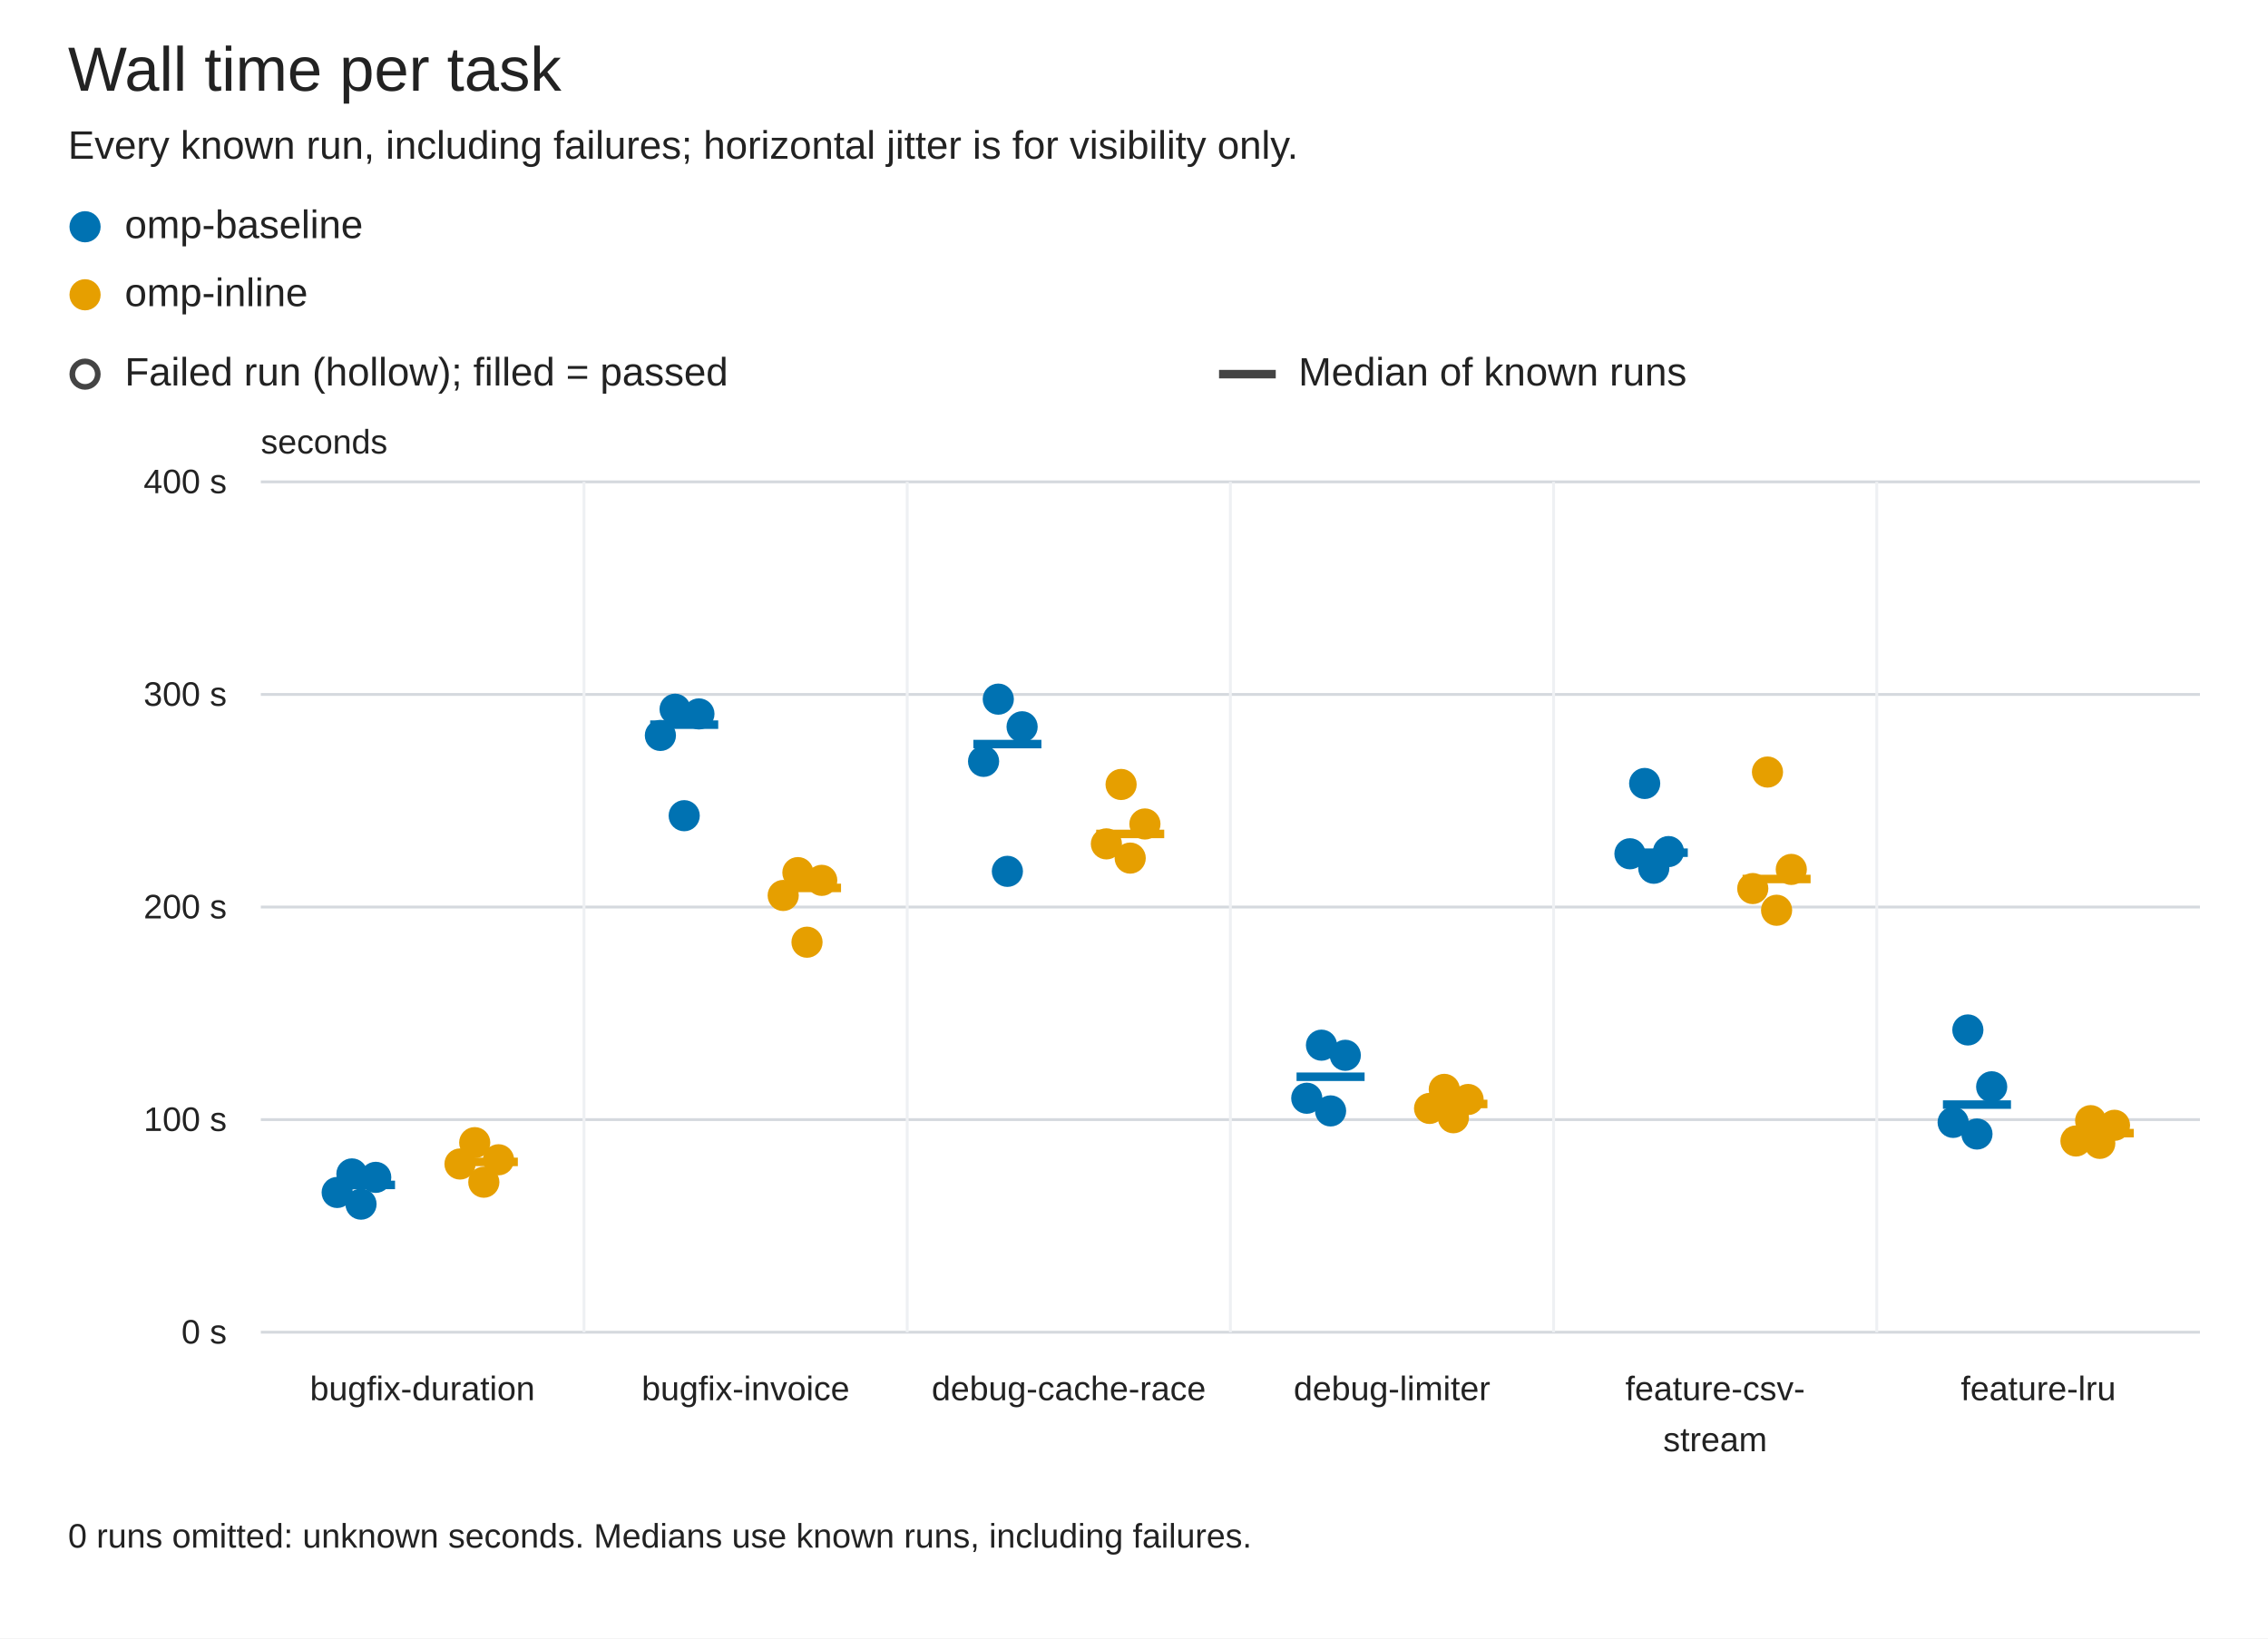
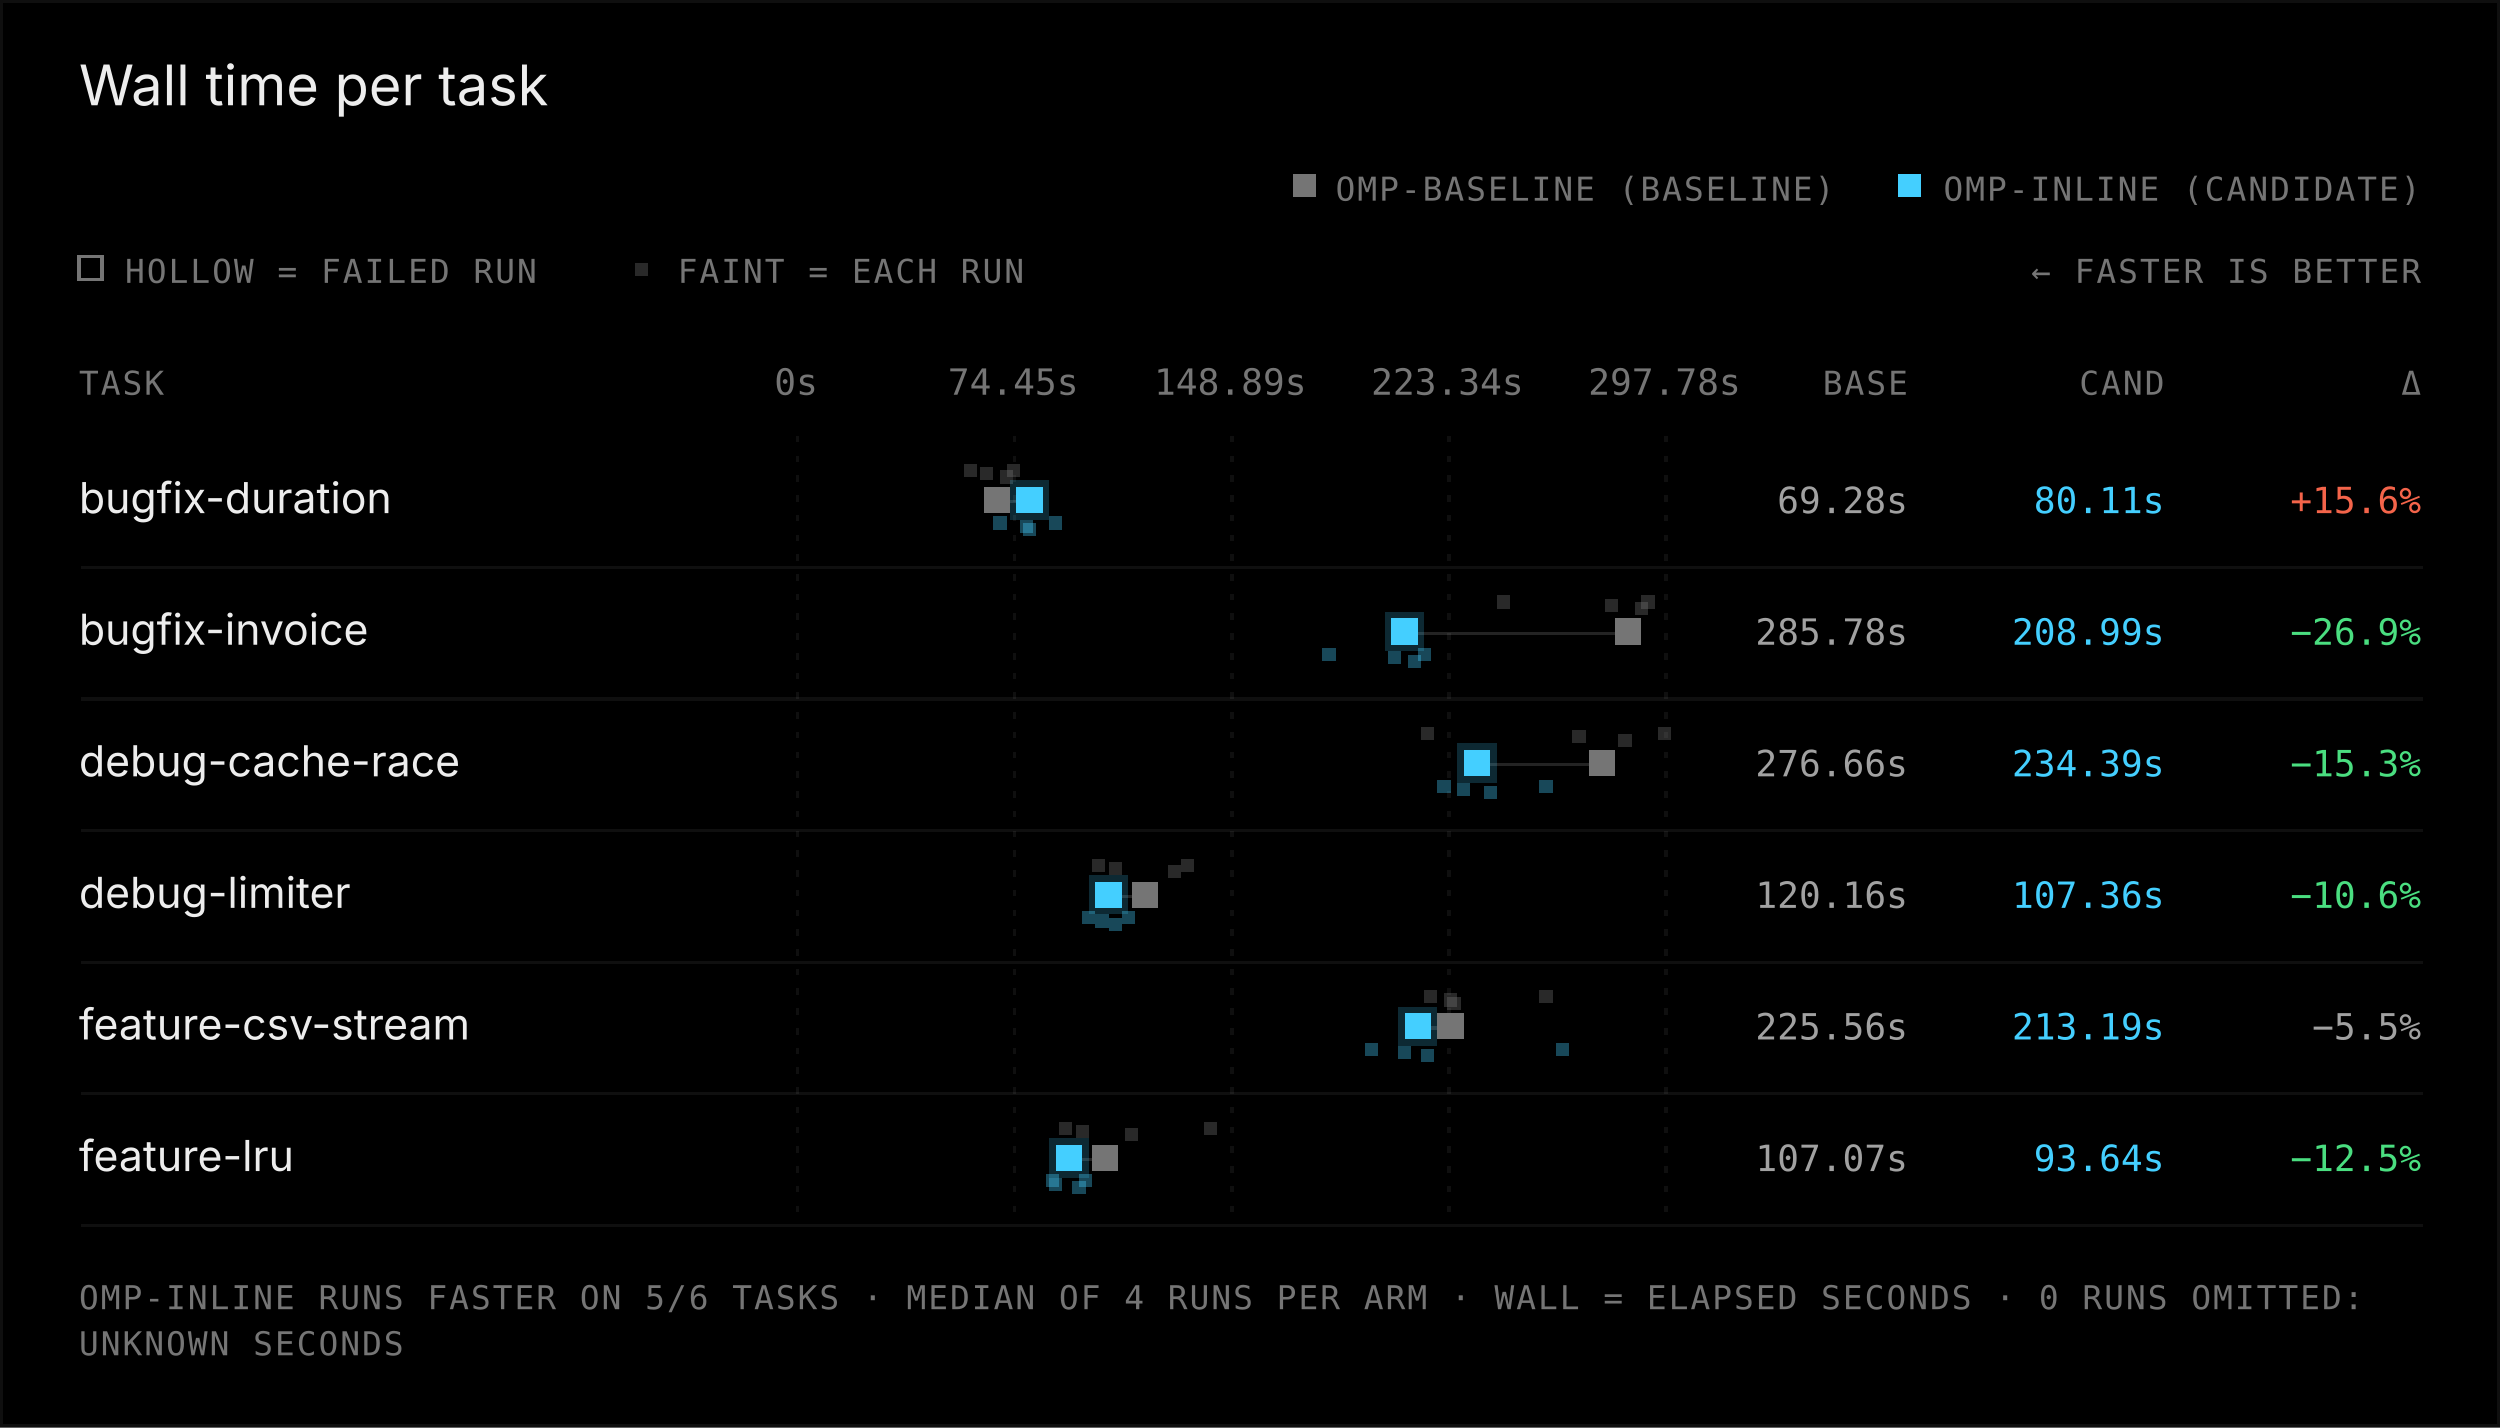
- <svg xmlns="http://www.w3.org/2000/svg" version="1.1" width="800" height="578" viewBox="0 0 800 578" role="img" aria-labelledby="chart-title chart-desc">
-   <rect width="800" height="578" fill="#FFFFFF" />
-   <g font-family="Arial, Helvetica, sans-serif">
-     <text x="24.00" y="32.00" font-size="22" text-anchor="start" fill="#222222">Wall time per task</text>
-     <text x="24.00" y="56.00" font-size="14" text-anchor="start" fill="#222222">Every known run, including failures; horizontal jitter is for visibility only.</text>
-     <circle cx="30.00" cy="80.00" r="4.5" fill="#0072B2" stroke="#0072B2" stroke-width="2" />
-     <text x="44.00" y="84.00" font-size="14" text-anchor="start" fill="#222222">omp-baseline</text>
-     <circle cx="30.00" cy="104.00" r="4.5" fill="#E69F00" stroke="#E69F00" stroke-width="2" />
-     <text x="44.00" y="108.00" font-size="14" text-anchor="start" fill="#222222">omp-inline</text>
-     <circle cx="30.00" cy="132.00" r="4.5" fill="#FFFFFF" stroke="#444444" stroke-width="2" />
-     <text x="44.00" y="136.00" font-size="14" text-anchor="start" fill="#222222">Failed run (hollow); filled = passed</text>
-     <line x1="430.00" y1="132.00" x2="450.00" y2="132.00" stroke="#444444" stroke-width="3" />
-     <text x="458.00" y="136.00" font-size="14" text-anchor="start" fill="#222222">Median of known runs</text>
-     <line x1="92.00" y1="470.00" x2="776.00" y2="470.00" stroke="#D5D9DE" stroke-width="1" />
-     <text x="80.00" y="474.00" font-size="12" text-anchor="end" fill="#222222">0 s</text>
-     <line x1="92.00" y1="395.00" x2="776.00" y2="395.00" stroke="#D5D9DE" stroke-width="1" />
-     <text x="80.00" y="399.00" font-size="12" text-anchor="end" fill="#222222">100 s</text>
-     <line x1="92.00" y1="320.00" x2="776.00" y2="320.00" stroke="#D5D9DE" stroke-width="1" />
-     <text x="80.00" y="324.00" font-size="12" text-anchor="end" fill="#222222">200 s</text>
-     <line x1="92.00" y1="245.00" x2="776.00" y2="245.00" stroke="#D5D9DE" stroke-width="1" />
-     <text x="80.00" y="249.00" font-size="12" text-anchor="end" fill="#222222">300 s</text>
-     <line x1="92.00" y1="170.00" x2="776.00" y2="170.00" stroke="#D5D9DE" stroke-width="1" />
-     <text x="80.00" y="174.00" font-size="12" text-anchor="end" fill="#222222">400 s</text>
-     <text x="92.00" y="160.00" font-size="12" text-anchor="start" fill="#222222">seconds</text>
-     <circle cx="127.34" cy="424.82" r="4.5" fill="#0072B2" stroke="#0072B2" stroke-width="2" class="run-marker" data-passed="true" />
-     <circle cx="118.94" cy="420.70" r="4.5" fill="#0072B2" stroke="#0072B2" stroke-width="2" class="run-marker" data-passed="true" />
-     <circle cx="132.53" cy="415.37" r="4.5" fill="#0072B2" stroke="#0072B2" stroke-width="2" class="run-marker" data-passed="true" />
-     <circle cx="124.13" cy="414.16" r="4.5" fill="#0072B2" stroke="#0072B2" stroke-width="2" class="run-marker" data-passed="true" />
-     <line x1="115.34" y1="418.04" x2="139.34" y2="418.04" stroke="#0072B2" stroke-width="3" class="median-tick" />
-     <circle cx="170.66" cy="417.08" r="4.5" fill="#E69F00" stroke="#E69F00" stroke-width="2" class="run-marker" data-passed="true" />
-     <circle cx="162.26" cy="410.66" r="4.5" fill="#E69F00" stroke="#E69F00" stroke-width="2" class="run-marker" data-passed="true" />
-     <circle cx="175.85" cy="409.17" r="4.5" fill="#E69F00" stroke="#E69F00" stroke-width="2" class="run-marker" data-passed="true" />
-     <circle cx="167.45" cy="403.13" r="4.5" fill="#E69F00" stroke="#E69F00" stroke-width="2" class="run-marker" data-passed="true" />
-     <line x1="158.66" y1="409.92" x2="182.66" y2="409.92" stroke="#E69F00" stroke-width="3" class="median-tick" />
-     <text x="149.00" y="494.00" font-size="12" text-anchor="middle" fill="#222222">bugfix-duration</text>
-     <line x1="206.00" y1="170.00" x2="206.00" y2="470.00" stroke="#EEF0F3" stroke-width="1" />
-     <circle cx="241.34" cy="287.78" r="4.5" fill="#0072B2" stroke="#0072B2" stroke-width="2" class="run-marker" data-passed="true" />
-     <circle cx="232.94" cy="259.46" r="4.5" fill="#0072B2" stroke="#0072B2" stroke-width="2" class="run-marker" data-passed="true" />
-     <circle cx="246.53" cy="251.87" r="4.5" fill="#0072B2" stroke="#0072B2" stroke-width="2" class="run-marker" data-passed="true" />
-     <circle cx="238.13" cy="250.22" r="4.5" fill="#0072B2" stroke="#0072B2" stroke-width="2" class="run-marker" data-passed="true" />
-     <line x1="229.34" y1="255.66" x2="253.34" y2="255.66" stroke="#0072B2" stroke-width="3" class="median-tick" />
-     <circle cx="284.66" cy="332.41" r="4.5" fill="#E69F00" stroke="#E69F00" stroke-width="2" class="run-marker" data-passed="true" />
-     <circle cx="276.26" cy="315.92" r="4.5" fill="#E69F00" stroke="#E69F00" stroke-width="2" class="run-marker" data-passed="true" />
-     <circle cx="289.85" cy="310.59" r="4.5" fill="#E69F00" stroke="#E69F00" stroke-width="2" class="run-marker" data-passed="true" />
-     <circle cx="281.45" cy="307.86" r="4.5" fill="#E69F00" stroke="#E69F00" stroke-width="2" class="run-marker" data-passed="true" />
-     <line x1="272.66" y1="313.26" x2="296.66" y2="313.26" stroke="#E69F00" stroke-width="3" class="median-tick" />
-     <text x="263.00" y="494.00" font-size="12" text-anchor="middle" fill="#222222">bugfix-invoice</text>
-     <line x1="320.00" y1="170.00" x2="320.00" y2="470.00" stroke="#EEF0F3" stroke-width="1" />
-     <circle cx="355.34" cy="307.41" r="4.5" fill="#0072B2" stroke="#0072B2" stroke-width="2" class="run-marker" data-passed="true" />
-     <circle cx="346.94" cy="268.61" r="4.5" fill="#0072B2" stroke="#0072B2" stroke-width="2" class="run-marker" data-passed="true" />
-     <circle cx="360.53" cy="256.41" r="4.5" fill="#0072B2" stroke="#0072B2" stroke-width="2" class="run-marker" data-passed="true" />
-     <circle cx="352.13" cy="246.66" r="4.5" fill="#0072B2" stroke="#0072B2" stroke-width="2" class="run-marker" data-passed="true" />
-     <line x1="343.34" y1="262.51" x2="367.34" y2="262.51" stroke="#0072B2" stroke-width="3" class="median-tick" />
-     <circle cx="398.66" cy="302.74" r="4.5" fill="#E69F00" stroke="#E69F00" stroke-width="2" class="run-marker" data-passed="true" />
-     <circle cx="390.26" cy="297.72" r="4.5" fill="#E69F00" stroke="#E69F00" stroke-width="2" class="run-marker" data-passed="true" />
-     <circle cx="403.85" cy="290.70" r="4.5" fill="#E69F00" stroke="#E69F00" stroke-width="2" class="run-marker" data-passed="true" />
-     <circle cx="395.45" cy="276.76" r="4.5" fill="#E69F00" stroke="#E69F00" stroke-width="2" class="run-marker" data-passed="true" />
-     <line x1="386.66" y1="294.21" x2="410.66" y2="294.21" stroke="#E69F00" stroke-width="3" class="median-tick" />
-     <text x="377.00" y="494.00" font-size="12" text-anchor="middle" fill="#222222">debug-cache-race</text>
-     <line x1="434.00" y1="170.00" x2="434.00" y2="470.00" stroke="#EEF0F3" stroke-width="1" />
-     <circle cx="469.34" cy="391.93" r="4.5" fill="#0072B2" stroke="#0072B2" stroke-width="2" class="run-marker" data-passed="true" />
-     <circle cx="460.94" cy="387.46" r="4.5" fill="#0072B2" stroke="#0072B2" stroke-width="2" class="run-marker" data-passed="true" />
-     <circle cx="474.53" cy="372.31" r="4.5" fill="#0072B2" stroke="#0072B2" stroke-width="2" class="run-marker" data-passed="true" />
-     <circle cx="466.13" cy="368.74" r="4.5" fill="#0072B2" stroke="#0072B2" stroke-width="2" class="run-marker" data-passed="true" />
-     <line x1="457.34" y1="379.88" x2="481.34" y2="379.88" stroke="#0072B2" stroke-width="3" class="median-tick" />
-     <circle cx="512.66" cy="394.34" r="4.5" fill="#E69F00" stroke="#E69F00" stroke-width="2" class="run-marker" data-passed="true" />
-     <circle cx="504.26" cy="391.05" r="4.5" fill="#E69F00" stroke="#E69F00" stroke-width="2" class="run-marker" data-passed="true" />
-     <circle cx="517.85" cy="387.90" r="4.5" fill="#E69F00" stroke="#E69F00" stroke-width="2" class="run-marker" data-passed="true" />
-     <circle cx="509.45" cy="384.33" r="4.5" fill="#E69F00" stroke="#E69F00" stroke-width="2" class="run-marker" data-passed="true" />
-     <line x1="500.66" y1="389.48" x2="524.66" y2="389.48" stroke="#E69F00" stroke-width="3" class="median-tick" />
-     <text x="491.00" y="494.00" font-size="12" text-anchor="middle" fill="#222222">debug-limiter</text>
-     <line x1="548.00" y1="170.00" x2="548.00" y2="470.00" stroke="#EEF0F3" stroke-width="1" />
-     <circle cx="583.34" cy="306.32" r="4.5" fill="#0072B2" stroke="#0072B2" stroke-width="2" class="run-marker" data-passed="true" />
-     <circle cx="574.94" cy="301.21" r="4.5" fill="#0072B2" stroke="#0072B2" stroke-width="2" class="run-marker" data-passed="true" />
-     <circle cx="588.53" cy="300.44" r="4.5" fill="#0072B2" stroke="#0072B2" stroke-width="2" class="run-marker" data-passed="true" />
-     <circle cx="580.13" cy="276.41" r="4.5" fill="#0072B2" stroke="#0072B2" stroke-width="2" class="run-marker" data-passed="true" />
-     <line x1="571.34" y1="300.83" x2="595.34" y2="300.83" stroke="#0072B2" stroke-width="3" class="median-tick" />
-     <circle cx="626.66" cy="321.14" r="4.5" fill="#E69F00" stroke="#E69F00" stroke-width="2" class="run-marker" data-passed="true" />
-     <circle cx="618.26" cy="313.48" r="4.5" fill="#E69F00" stroke="#E69F00" stroke-width="2" class="run-marker" data-passed="true" />
-     <circle cx="631.85" cy="306.73" r="4.5" fill="#E69F00" stroke="#E69F00" stroke-width="2" class="run-marker" data-passed="true" />
-     <circle cx="623.45" cy="272.38" r="4.5" fill="#E69F00" stroke="#E69F00" stroke-width="2" class="run-marker" data-passed="true" />
-     <line x1="614.66" y1="310.11" x2="638.66" y2="310.11" stroke="#E69F00" stroke-width="3" class="median-tick" />
-     <text x="605.00" y="494.00" font-size="12" text-anchor="middle" fill="#222222">feature-csv-</text>
-     <text x="605.00" y="512.00" font-size="12" text-anchor="middle" fill="#222222">stream</text>
-     <line x1="662.00" y1="170.00" x2="662.00" y2="470.00" stroke="#EEF0F3" stroke-width="1" />
-     <circle cx="697.34" cy="400.08" r="4.5" fill="#0072B2" stroke="#0072B2" stroke-width="2" class="run-marker" data-passed="true" />
-     <circle cx="688.94" cy="395.98" r="4.5" fill="#0072B2" stroke="#0072B2" stroke-width="2" class="run-marker" data-passed="true" />
-     <circle cx="702.53" cy="383.42" r="4.5" fill="#0072B2" stroke="#0072B2" stroke-width="2" class="run-marker" data-passed="true" />
-     <circle cx="694.13" cy="363.37" r="4.5" fill="#0072B2" stroke="#0072B2" stroke-width="2" class="run-marker" data-passed="true" />
-     <line x1="685.34" y1="389.70" x2="709.34" y2="389.70" stroke="#0072B2" stroke-width="3" class="median-tick" />
-     <circle cx="740.66" cy="403.38" r="4.5" fill="#E69F00" stroke="#E69F00" stroke-width="2" class="run-marker" data-passed="true" />
-     <circle cx="732.26" cy="402.54" r="4.5" fill="#E69F00" stroke="#E69F00" stroke-width="2" class="run-marker" data-passed="true" />
-     <circle cx="745.85" cy="397.00" r="4.5" fill="#E69F00" stroke="#E69F00" stroke-width="2" class="run-marker" data-passed="true" />
-     <circle cx="737.45" cy="395.37" r="4.5" fill="#E69F00" stroke="#E69F00" stroke-width="2" class="run-marker" data-passed="true" />
-     <line x1="728.66" y1="399.77" x2="752.66" y2="399.77" stroke="#E69F00" stroke-width="3" class="median-tick" />
-     <text x="719.00" y="494.00" font-size="12" text-anchor="middle" fill="#222222">feature-lru</text>
-     <text x="24.00" y="546.00" font-size="12" text-anchor="start" fill="#222222">0 runs omitted: unknown seconds. Medians use known runs, including failures.</text>
+ <svg xmlns="http://www.w3.org/2000/svg" version="1.1" width="760" height="434" viewBox="0 0 760 434" role="img" aria-labelledby="chart-title chart-desc">
+   <rect width="760" height="434" fill="#000" class="panel-background" />
+   <rect x=".5" y=".5" width="759" height="433" fill="none" stroke="rgba(255,255,255,.06)" stroke-width="1" shape-rendering="crispEdges" />
+   <g font-family="'Berkeley Mono','JetBrains Mono','Geist Mono',ui-monospace,SFMono-Regular,Menlo,Consolas,monospace" style="font-variant-numeric:tabular-nums">
+     <text x="24.00" y="32.00" font-size="17" text-anchor="start" fill="#ededed" font-family="'Geist',Inter,system-ui,-apple-system,'Segoe UI',sans-serif">Wall time per task</text>
+     <rect x="393" y="53" width="7" height="7" fill="#757575" stroke="#757575" stroke-width="0" opacity="1" shape-rendering="crispEdges" />
+     <text x="406.00" y="61.00" font-size="10" text-anchor="start" fill="#757575" letter-spacing=".06em">OMP-BASELINE (BASELINE)</text>
+     <rect x="577" y="53" width="7" height="7" fill="#44cfff" stroke="#44cfff" stroke-width="0" opacity="1" shape-rendering="crispEdges" />
+     <text x="590.80" y="61.00" font-size="10" text-anchor="start" fill="#757575" letter-spacing=".06em">OMP-INLINE (CANDIDATE)</text>
+     <rect x="24" y="78" width="7" height="7" fill="#000" stroke="#757575" stroke-width="1" opacity="1" shape-rendering="crispEdges" />
+     <text x="38.00" y="86.00" font-size="10" text-anchor="start" fill="#757575" letter-spacing=".06em">HOLLOW = FAILED RUN</text>
+     <rect x="193" y="80" width="4" height="4" fill="#757575" stroke="#757575" stroke-width="0" opacity="0.35" shape-rendering="crispEdges" />
+     <text x="206.00" y="86.00" font-size="10" text-anchor="start" fill="#757575" letter-spacing=".06em">FAINT = EACH RUN</text>
+     <text x="736.00" y="86.00" font-size="10" text-anchor="end" fill="#757575" letter-spacing=".06em">← FASTER IS BETTER</text>
+     <text x="24.00" y="120.00" font-size="10" text-anchor="start" fill="#757575" letter-spacing=".06em">TASK</text>
+     <text x="580.00" y="120.00" font-size="10" text-anchor="end" fill="#757575" letter-spacing=".06em">BASE</text>
+     <text x="658.00" y="120.00" font-size="10" text-anchor="end" fill="#757575" letter-spacing=".06em">CAND</text>
+     <text x="736.00" y="120.00" font-size="10" text-anchor="end" fill="#757575" letter-spacing=".06em">Δ</text>
+     <line x1="242.5" y1="132.5" x2="242.5" y2="372.5" stroke="rgba(255,255,255,.06)" stroke-width="1" shape-rendering="crispEdges" stroke-dasharray="2,4" class="gridline" />
+     <text x="242.00" y="120.00" font-size="11" text-anchor="middle" fill="#757575" class="scale-tick" data-value="0.0">0s</text>
+     <line x1="308.5" y1="132.5" x2="308.5" y2="372.5" stroke="rgba(255,255,255,.06)" stroke-width="1" shape-rendering="crispEdges" stroke-dasharray="2,4" class="gridline" />
+     <text x="308.00" y="120.00" font-size="11" text-anchor="middle" fill="#757575" class="scale-tick" data-value="74.44612584999959">74.45s</text>
+     <line x1="374.5" y1="132.5" x2="374.5" y2="372.5" stroke="rgba(255,255,255,.06)" stroke-width="1" shape-rendering="crispEdges" stroke-dasharray="2,4" class="gridline" />
+     <text x="374.00" y="120.00" font-size="11" text-anchor="middle" fill="#757575" class="scale-tick" data-value="148.89225169999918">148.89s</text>
+     <line x1="440.5" y1="132.5" x2="440.5" y2="372.5" stroke="rgba(255,255,255,.06)" stroke-width="1" shape-rendering="crispEdges" stroke-dasharray="2,4" class="gridline" />
+     <text x="440.00" y="120.00" font-size="11" text-anchor="middle" fill="#757575" class="scale-tick" data-value="223.33837754999877">223.34s</text>
+     <line x1="506.5" y1="132.5" x2="506.5" y2="372.5" stroke="rgba(255,255,255,.06)" stroke-width="1" shape-rendering="crispEdges" stroke-dasharray="2,4" class="gridline" />
+     <text x="506.00" y="120.00" font-size="11" text-anchor="middle" fill="#757575" class="scale-tick" data-value="297.78450339999836">297.78s</text>
+     <g class="task-row" data-task="bugfix-duration">
+       <line x1="24.5" y1="172.5" x2="736.5" y2="172.5" stroke="rgba(255,255,255,.06)" stroke-width="1" shape-rendering="crispEdges" />
+       <text x="24.00" y="156.00" font-size="13" text-anchor="start" fill="#ededed" font-family="'Geist',Inter,system-ui,-apple-system,'Segoe UI',sans-serif">bugfix-duration</text>
+       <line x1="303.5" y1="152.5" x2="313.5" y2="152.5" stroke="rgba(255,255,255,.14)" stroke-width="1" shape-rendering="crispEdges" class="median-link" />
+       <rect x="293" y="141" width="4" height="4" fill="#757575" stroke="#757575" stroke-width="0" opacity="0.35" shape-rendering="crispEdges" class="run-marker" data-arm="omp-baseline" data-passed="true" data-value="60.242377400001715" />
+       <rect x="298" y="142" width="4" height="4" fill="#757575" stroke="#757575" stroke-width="0" opacity="0.35" shape-rendering="crispEdges" class="run-marker" data-arm="omp-baseline" data-passed="true" data-value="65.7330335000006" />
+       <rect x="304" y="143" width="4" height="4" fill="#757575" stroke="#757575" stroke-width="0" opacity="0.35" shape-rendering="crispEdges" class="run-marker" data-arm="omp-baseline" data-passed="true" data-value="72.83672400000069" />
+       <rect x="306" y="141" width="4" height="4" fill="#757575" stroke="#757575" stroke-width="0" opacity="0.35" shape-rendering="crispEdges" class="run-marker" data-arm="omp-baseline" data-passed="true" data-value="74.4467595999995" />
+       <rect x="299" y="148" width="8" height="8" fill="#757575" stroke="#757575" stroke-width="0" opacity="1" shape-rendering="crispEdges" class="median-marker" data-arm="omp-baseline" data-value="69.28487875000064" />
+       <rect x="302" y="157" width="4" height="4" fill="#44cfff" stroke="#44cfff" stroke-width="0" opacity="0.35" shape-rendering="crispEdges" class="run-marker" data-arm="omp-inline" data-passed="true" data-value="70.55723510000098" />
+       <rect x="310" y="158" width="4" height="4" fill="#44cfff" stroke="#44cfff" stroke-width="0" opacity="0.35" shape-rendering="crispEdges" class="run-marker" data-arm="omp-inline" data-passed="true" data-value="79.11849559999973" />
+       <rect x="311" y="159" width="4" height="4" fill="#44cfff" stroke="#44cfff" stroke-width="0" opacity="0.35" shape-rendering="crispEdges" class="run-marker" data-arm="omp-inline" data-passed="true" data-value="81.10581610000008" />
+       <rect x="319" y="157" width="4" height="4" fill="#44cfff" stroke="#44cfff" stroke-width="0" opacity="0.35" shape-rendering="crispEdges" class="run-marker" data-arm="omp-inline" data-passed="true" data-value="89.15524619999997" />
+       <rect x="307" y="146" width="12" height="12" fill="#44cfff" fill-opacity=".2" shape-rendering="crispEdges" class="hero-halo" />
+       <rect x="309" y="148" width="8" height="8" fill="#44cfff" stroke="#44cfff" stroke-width="0" opacity="1" shape-rendering="crispEdges" class="median-marker" data-arm="omp-inline" data-value="80.11215584999991" />
+       <text x="580.00" y="156.00" font-size="11" text-anchor="end" fill="#a1a1a1">69.28s</text>
+       <text x="658.00" y="156.00" font-size="11" text-anchor="end" fill="#44cfff">80.11s</text>
+       <text x="736.00" y="156.00" font-size="11" text-anchor="end" fill="#f4644a">+15.6%</text>
+     </g>
+     <g class="task-row" data-task="bugfix-invoice">
+       <line x1="24.5" y1="212.5" x2="736.5" y2="212.5" stroke="rgba(255,255,255,.06)" stroke-width="1" shape-rendering="crispEdges" />
+       <text x="24.00" y="196.00" font-size="13" text-anchor="start" fill="#ededed" font-family="'Geist',Inter,system-ui,-apple-system,'Segoe UI',sans-serif">bugfix-invoice</text>
+       <line x1="495.5" y1="192.5" x2="427.5" y2="192.5" stroke="rgba(255,255,255,.14)" stroke-width="1" shape-rendering="crispEdges" class="median-link" />
+       <rect x="455" y="181" width="4" height="4" fill="#757575" stroke="#757575" stroke-width="0" opacity="0.35" shape-rendering="crispEdges" class="run-marker" data-arm="omp-baseline" data-passed="true" data-value="242.95855529999972" />
+       <rect x="488" y="182" width="4" height="4" fill="#757575" stroke="#757575" stroke-width="0" opacity="0.35" shape-rendering="crispEdges" class="run-marker" data-arm="omp-baseline" data-passed="true" data-value="280.72123250000004" />
+       <rect x="497" y="183" width="4" height="4" fill="#757575" stroke="#757575" stroke-width="0" opacity="0.35" shape-rendering="crispEdges" class="run-marker" data-arm="omp-baseline" data-passed="true" data-value="290.8463754000004" />
+       <rect x="499" y="181" width="4" height="4" fill="#757575" stroke="#757575" stroke-width="0" opacity="0.35" shape-rendering="crispEdges" class="run-marker" data-arm="omp-baseline" data-passed="true" data-value="293.03679399999965" />
+       <rect x="491" y="188" width="8" height="8" fill="#757575" stroke="#757575" stroke-width="0" opacity="1" shape-rendering="crispEdges" class="median-marker" data-arm="omp-baseline" data-value="285.7838039500002" />
+       <rect x="402" y="197" width="4" height="4" fill="#44cfff" stroke="#44cfff" stroke-width="0" opacity="0.35" shape-rendering="crispEdges" class="run-marker" data-arm="omp-inline" data-passed="true" data-value="183.45789130000048" />
+       <rect x="422" y="198" width="4" height="4" fill="#44cfff" stroke="#44cfff" stroke-width="0" opacity="0.35" shape-rendering="crispEdges" class="run-marker" data-arm="omp-inline" data-passed="true" data-value="205.44198080000206" />
+       <rect x="428" y="199" width="4" height="4" fill="#44cfff" stroke="#44cfff" stroke-width="0" opacity="0.35" shape-rendering="crispEdges" class="run-marker" data-arm="omp-inline" data-passed="true" data-value="212.5425867999984" />
+       <rect x="431" y="197" width="4" height="4" fill="#44cfff" stroke="#44cfff" stroke-width="0" opacity="0.35" shape-rendering="crispEdges" class="run-marker" data-arm="omp-inline" data-passed="true" data-value="216.18473649999942" />
+       <rect x="421" y="186" width="12" height="12" fill="#44cfff" fill-opacity=".2" shape-rendering="crispEdges" class="hero-halo" />
+       <rect x="423" y="188" width="8" height="8" fill="#44cfff" stroke="#44cfff" stroke-width="0" opacity="1" shape-rendering="crispEdges" class="median-marker" data-arm="omp-inline" data-value="208.99228380000022" />
+       <text x="580.00" y="196.00" font-size="11" text-anchor="end" fill="#a1a1a1">285.78s</text>
+       <text x="658.00" y="196.00" font-size="11" text-anchor="end" fill="#44cfff">208.99s</text>
+       <text x="736.00" y="196.00" font-size="11" text-anchor="end" fill="#4ade80">−26.9%</text>
+     </g>
+     <g class="task-row" data-task="debug-cache-race">
+       <line x1="24.5" y1="252.5" x2="736.5" y2="252.5" stroke="rgba(255,255,255,.06)" stroke-width="1" shape-rendering="crispEdges" />
+       <text x="24.00" y="236.00" font-size="13" text-anchor="start" fill="#ededed" font-family="'Geist',Inter,system-ui,-apple-system,'Segoe UI',sans-serif">debug-cache-race</text>
+       <line x1="487.5" y1="232.5" x2="449.5" y2="232.5" stroke="rgba(255,255,255,.14)" stroke-width="1" shape-rendering="crispEdges" class="median-link" />
+       <rect x="432" y="221" width="4" height="4" fill="#757575" stroke="#757575" stroke-width="0" opacity="0.35" shape-rendering="crispEdges" class="run-marker" data-arm="omp-baseline" data-passed="true" data-value="216.79173319999973" />
+       <rect x="478" y="222" width="4" height="4" fill="#757575" stroke="#757575" stroke-width="0" opacity="0.35" shape-rendering="crispEdges" class="run-marker" data-arm="omp-baseline" data-passed="true" data-value="268.52466739999727" />
+       <rect x="492" y="223" width="4" height="4" fill="#757575" stroke="#757575" stroke-width="0" opacity="0.35" shape-rendering="crispEdges" class="run-marker" data-arm="omp-baseline" data-passed="true" data-value="284.7861673999978" />
+       <rect x="504" y="221" width="4" height="4" fill="#757575" stroke="#757575" stroke-width="0" opacity="0.35" shape-rendering="crispEdges" class="run-marker" data-arm="omp-baseline" data-passed="true" data-value="297.78450339999836" />
+       <rect x="483" y="228" width="8" height="8" fill="#757575" stroke="#757575" stroke-width="0" opacity="1" shape-rendering="crispEdges" class="median-marker" data-arm="omp-baseline" data-value="276.65541739999753" />
+       <rect x="437" y="237" width="4" height="4" fill="#44cfff" stroke="#44cfff" stroke-width="0" opacity="0.35" shape-rendering="crispEdges" class="run-marker" data-arm="omp-inline" data-passed="true" data-value="223.01557470000262" />
+       <rect x="443" y="238" width="4" height="4" fill="#44cfff" stroke="#44cfff" stroke-width="0" opacity="0.35" shape-rendering="crispEdges" class="run-marker" data-arm="omp-inline" data-passed="true" data-value="229.71187740000096" />
+       <rect x="451" y="239" width="4" height="4" fill="#44cfff" stroke="#44cfff" stroke-width="0" opacity="0.35" shape-rendering="crispEdges" class="run-marker" data-arm="omp-inline" data-passed="true" data-value="239.0668442999995" />
+       <rect x="468" y="237" width="4" height="4" fill="#44cfff" stroke="#44cfff" stroke-width="0" opacity="0.35" shape-rendering="crispEdges" class="run-marker" data-arm="omp-inline" data-passed="true" data-value="257.6482833000009" />
+       <rect x="443" y="226" width="12" height="12" fill="#44cfff" fill-opacity=".2" shape-rendering="crispEdges" class="hero-halo" />
+       <rect x="445" y="228" width="8" height="8" fill="#44cfff" stroke="#44cfff" stroke-width="0" opacity="1" shape-rendering="crispEdges" class="median-marker" data-arm="omp-inline" data-value="234.38936085000023" />
+       <text x="580.00" y="236.00" font-size="11" text-anchor="end" fill="#a1a1a1">276.66s</text>
+       <text x="658.00" y="236.00" font-size="11" text-anchor="end" fill="#44cfff">234.39s</text>
+       <text x="736.00" y="236.00" font-size="11" text-anchor="end" fill="#4ade80">−15.3%</text>
+     </g>
+     <g class="task-row" data-task="debug-limiter">
+       <line x1="24.5" y1="292.5" x2="736.5" y2="292.5" stroke="rgba(255,255,255,.06)" stroke-width="1" shape-rendering="crispEdges" />
+       <text x="24.00" y="276.00" font-size="13" text-anchor="start" fill="#ededed" font-family="'Geist',Inter,system-ui,-apple-system,'Segoe UI',sans-serif">debug-limiter</text>
+       <line x1="348.5" y1="272.5" x2="337.5" y2="272.5" stroke="rgba(255,255,255,.14)" stroke-width="1" shape-rendering="crispEdges" class="median-link" />
+       <rect x="332" y="261" width="4" height="4" fill="#757575" stroke="#757575" stroke-width="0" opacity="0.35" shape-rendering="crispEdges" class="run-marker" data-arm="omp-baseline" data-passed="true" data-value="104.09565719999955" />
+       <rect x="337" y="262" width="4" height="4" fill="#757575" stroke="#757575" stroke-width="0" opacity="0.35" shape-rendering="crispEdges" class="run-marker" data-arm="omp-baseline" data-passed="true" data-value="110.05843059999825" />
+       <rect x="355" y="263" width="4" height="4" fill="#757575" stroke="#757575" stroke-width="0" opacity="0.35" shape-rendering="crispEdges" class="run-marker" data-arm="omp-baseline" data-passed="true" data-value="130.2529237000017" />
+       <rect x="359" y="261" width="4" height="4" fill="#757575" stroke="#757575" stroke-width="0" opacity="0.35" shape-rendering="crispEdges" class="run-marker" data-arm="omp-baseline" data-passed="true" data-value="135.0183255999982" />
+       <rect x="344" y="268" width="8" height="8" fill="#757575" stroke="#757575" stroke-width="0" opacity="1" shape-rendering="crispEdges" class="median-marker" data-arm="omp-baseline" data-value="120.15567714999997" />
+       <rect x="329" y="277" width="4" height="4" fill="#44cfff" stroke="#44cfff" stroke-width="0" opacity="0.35" shape-rendering="crispEdges" class="run-marker" data-arm="omp-inline" data-passed="true" data-value="100.88484130000143" />
+       <rect x="333" y="278" width="4" height="4" fill="#44cfff" stroke="#44cfff" stroke-width="0" opacity="0.35" shape-rendering="crispEdges" class="run-marker" data-arm="omp-inline" data-passed="true" data-value="105.26030059999903" />
+       <rect x="337" y="279" width="4" height="4" fill="#44cfff" stroke="#44cfff" stroke-width="0" opacity="0.35" shape-rendering="crispEdges" class="run-marker" data-arm="omp-inline" data-passed="true" data-value="109.46448759999839" />
+       <rect x="341" y="277" width="4" height="4" fill="#44cfff" stroke="#44cfff" stroke-width="0" opacity="0.35" shape-rendering="crispEdges" class="run-marker" data-arm="omp-inline" data-passed="true" data-value="114.22562169999946" />
+       <rect x="331" y="266" width="12" height="12" fill="#44cfff" fill-opacity=".2" shape-rendering="crispEdges" class="hero-halo" />
+       <rect x="333" y="268" width="8" height="8" fill="#44cfff" stroke="#44cfff" stroke-width="0" opacity="1" shape-rendering="crispEdges" class="median-marker" data-arm="omp-inline" data-value="107.36239409999871" />
+       <text x="580.00" y="276.00" font-size="11" text-anchor="end" fill="#a1a1a1">120.16s</text>
+       <text x="658.00" y="276.00" font-size="11" text-anchor="end" fill="#44cfff">107.36s</text>
+       <text x="736.00" y="276.00" font-size="11" text-anchor="end" fill="#4ade80">−10.6%</text>
+     </g>
+     <g class="task-row" data-task="feature-csv-stream">
+       <line x1="24.5" y1="332.5" x2="736.5" y2="332.5" stroke="rgba(255,255,255,.06)" stroke-width="1" shape-rendering="crispEdges" />
+       <text x="24.00" y="316.00" font-size="13" text-anchor="start" fill="#ededed" font-family="'Geist',Inter,system-ui,-apple-system,'Segoe UI',sans-serif">feature-csv-stream</text>
+       <line x1="441.5" y1="312.5" x2="431.5" y2="312.5" stroke="rgba(255,255,255,.14)" stroke-width="1" shape-rendering="crispEdges" class="median-link" />
+       <rect x="433" y="301" width="4" height="4" fill="#757575" stroke="#757575" stroke-width="0" opacity="0.35" shape-rendering="crispEdges" class="run-marker" data-arm="omp-baseline" data-passed="true" data-value="218.24115410000013" />
+       <rect x="439" y="302" width="4" height="4" fill="#757575" stroke="#757575" stroke-width="0" opacity="0.35" shape-rendering="crispEdges" class="run-marker" data-arm="omp-baseline" data-passed="true" data-value="225.0469043999983" />
+       <rect x="440" y="303" width="4" height="4" fill="#757575" stroke="#757575" stroke-width="0" opacity="0.35" shape-rendering="crispEdges" class="run-marker" data-arm="omp-baseline" data-passed="true" data-value="226.07793350000065" />
+       <rect x="468" y="301" width="4" height="4" fill="#757575" stroke="#757575" stroke-width="0" opacity="0.35" shape-rendering="crispEdges" class="run-marker" data-arm="omp-baseline" data-passed="true" data-value="258.11565859999973" />
+       <rect x="437" y="308" width="8" height="8" fill="#757575" stroke="#757575" stroke-width="0" opacity="1" shape-rendering="crispEdges" class="median-marker" data-arm="omp-baseline" data-value="225.56241894999948" />
+       <rect x="415" y="317" width="4" height="4" fill="#44cfff" stroke="#44cfff" stroke-width="0" opacity="0.35" shape-rendering="crispEdges" class="run-marker" data-arm="omp-inline" data-passed="true" data-value="198.4755131999991" />
+       <rect x="425" y="318" width="4" height="4" fill="#44cfff" stroke="#44cfff" stroke-width="0" opacity="0.35" shape-rendering="crispEdges" class="run-marker" data-arm="omp-inline" data-passed="true" data-value="208.69819649999772" />
+       <rect x="432" y="319" width="4" height="4" fill="#44cfff" stroke="#44cfff" stroke-width="0" opacity="0.35" shape-rendering="crispEdges" class="run-marker" data-arm="omp-inline" data-passed="true" data-value="217.68776050000088" />
+       <rect x="473" y="317" width="4" height="4" fill="#44cfff" stroke="#44cfff" stroke-width="0" opacity="0.35" shape-rendering="crispEdges" class="run-marker" data-arm="omp-inline" data-passed="true" data-value="263.4979948" />
+       <rect x="425" y="306" width="12" height="12" fill="#44cfff" fill-opacity=".2" shape-rendering="crispEdges" class="hero-halo" />
+       <rect x="427" y="308" width="8" height="8" fill="#44cfff" stroke="#44cfff" stroke-width="0" opacity="1" shape-rendering="crispEdges" class="median-marker" data-arm="omp-inline" data-value="213.1929784999993" />
+       <text x="580.00" y="316.00" font-size="11" text-anchor="end" fill="#a1a1a1">225.56s</text>
+       <text x="658.00" y="316.00" font-size="11" text-anchor="end" fill="#44cfff">213.19s</text>
+       <text x="736.00" y="316.00" font-size="11" text-anchor="end" fill="#a1a1a1">−5.5%</text>
+     </g>
+     <g class="task-row" data-task="feature-lru">
+       <line x1="24.5" y1="372.5" x2="736.5" y2="372.5" stroke="rgba(255,255,255,.06)" stroke-width="1" shape-rendering="crispEdges" />
+       <text x="24.00" y="356.00" font-size="13" text-anchor="start" fill="#ededed" font-family="'Geist',Inter,system-ui,-apple-system,'Segoe UI',sans-serif">feature-lru</text>
+       <line x1="336.5" y1="352.5" x2="325.5" y2="352.5" stroke="rgba(255,255,255,.14)" stroke-width="1" shape-rendering="crispEdges" class="median-link" />
+       <rect x="322" y="341" width="4" height="4" fill="#757575" stroke="#757575" stroke-width="0" opacity="0.35" shape-rendering="crispEdges" class="run-marker" data-arm="omp-baseline" data-passed="true" data-value="93.22526850000213" />
+       <rect x="327" y="342" width="4" height="4" fill="#757575" stroke="#757575" stroke-width="0" opacity="0.35" shape-rendering="crispEdges" class="run-marker" data-arm="omp-baseline" data-passed="true" data-value="98.69855559999996" />
+       <rect x="342" y="343" width="4" height="4" fill="#757575" stroke="#757575" stroke-width="0" opacity="0.35" shape-rendering="crispEdges" class="run-marker" data-arm="omp-baseline" data-passed="true" data-value="115.44069270000182" />
+       <rect x="366" y="341" width="4" height="4" fill="#757575" stroke="#757575" stroke-width="0" opacity="0.35" shape-rendering="crispEdges" class="run-marker" data-arm="omp-baseline" data-passed="true" data-value="142.16754220000075" />
+       <rect x="332" y="348" width="8" height="8" fill="#757575" stroke="#757575" stroke-width="0" opacity="1" shape-rendering="crispEdges" class="median-marker" data-arm="omp-baseline" data-value="107.06962415000089" />
+       <rect x="318" y="357" width="4" height="4" fill="#44cfff" stroke="#44cfff" stroke-width="0" opacity="0.35" shape-rendering="crispEdges" class="run-marker" data-arm="omp-inline" data-passed="true" data-value="88.82337030000053" />
+       <rect x="319" y="358" width="4" height="4" fill="#44cfff" stroke="#44cfff" stroke-width="0" opacity="0.35" shape-rendering="crispEdges" class="run-marker" data-arm="omp-inline" data-passed="true" data-value="89.95076990000234" />
+       <rect x="326" y="359" width="4" height="4" fill="#44cfff" stroke="#44cfff" stroke-width="0" opacity="0.35" shape-rendering="crispEdges" class="run-marker" data-arm="omp-inline" data-passed="true" data-value="97.33867029999965" />
+       <rect x="328" y="357" width="4" height="4" fill="#44cfff" stroke="#44cfff" stroke-width="0" opacity="0.35" shape-rendering="crispEdges" class="run-marker" data-arm="omp-inline" data-passed="true" data-value="99.51045669999803" />
+       <rect x="319" y="346" width="12" height="12" fill="#44cfff" fill-opacity=".2" shape-rendering="crispEdges" class="hero-halo" />
+       <rect x="321" y="348" width="8" height="8" fill="#44cfff" stroke="#44cfff" stroke-width="0" opacity="1" shape-rendering="crispEdges" class="median-marker" data-arm="omp-inline" data-value="93.644720100001" />
+       <text x="580.00" y="356.00" font-size="11" text-anchor="end" fill="#a1a1a1">107.07s</text>
+       <text x="658.00" y="356.00" font-size="11" text-anchor="end" fill="#44cfff">93.64s</text>
+       <text x="736.00" y="356.00" font-size="11" text-anchor="end" fill="#4ade80">−12.5%</text>
+     </g>
+     <text x="24.00" y="398.00" font-size="10" text-anchor="start" fill="#757575" letter-spacing=".06em" class="caption">OMP-INLINE RUNS FASTER ON 5/6 TASKS · MEDIAN OF 4 RUNS PER ARM · WALL = ELAPSED SECONDS · 0 RUNS OMITTED:</text>
+     <text x="24.00" y="412.00" font-size="10" text-anchor="start" fill="#757575" letter-spacing=".06em" class="caption">UNKNOWN SECONDS</text>
  </g>
</svg>
